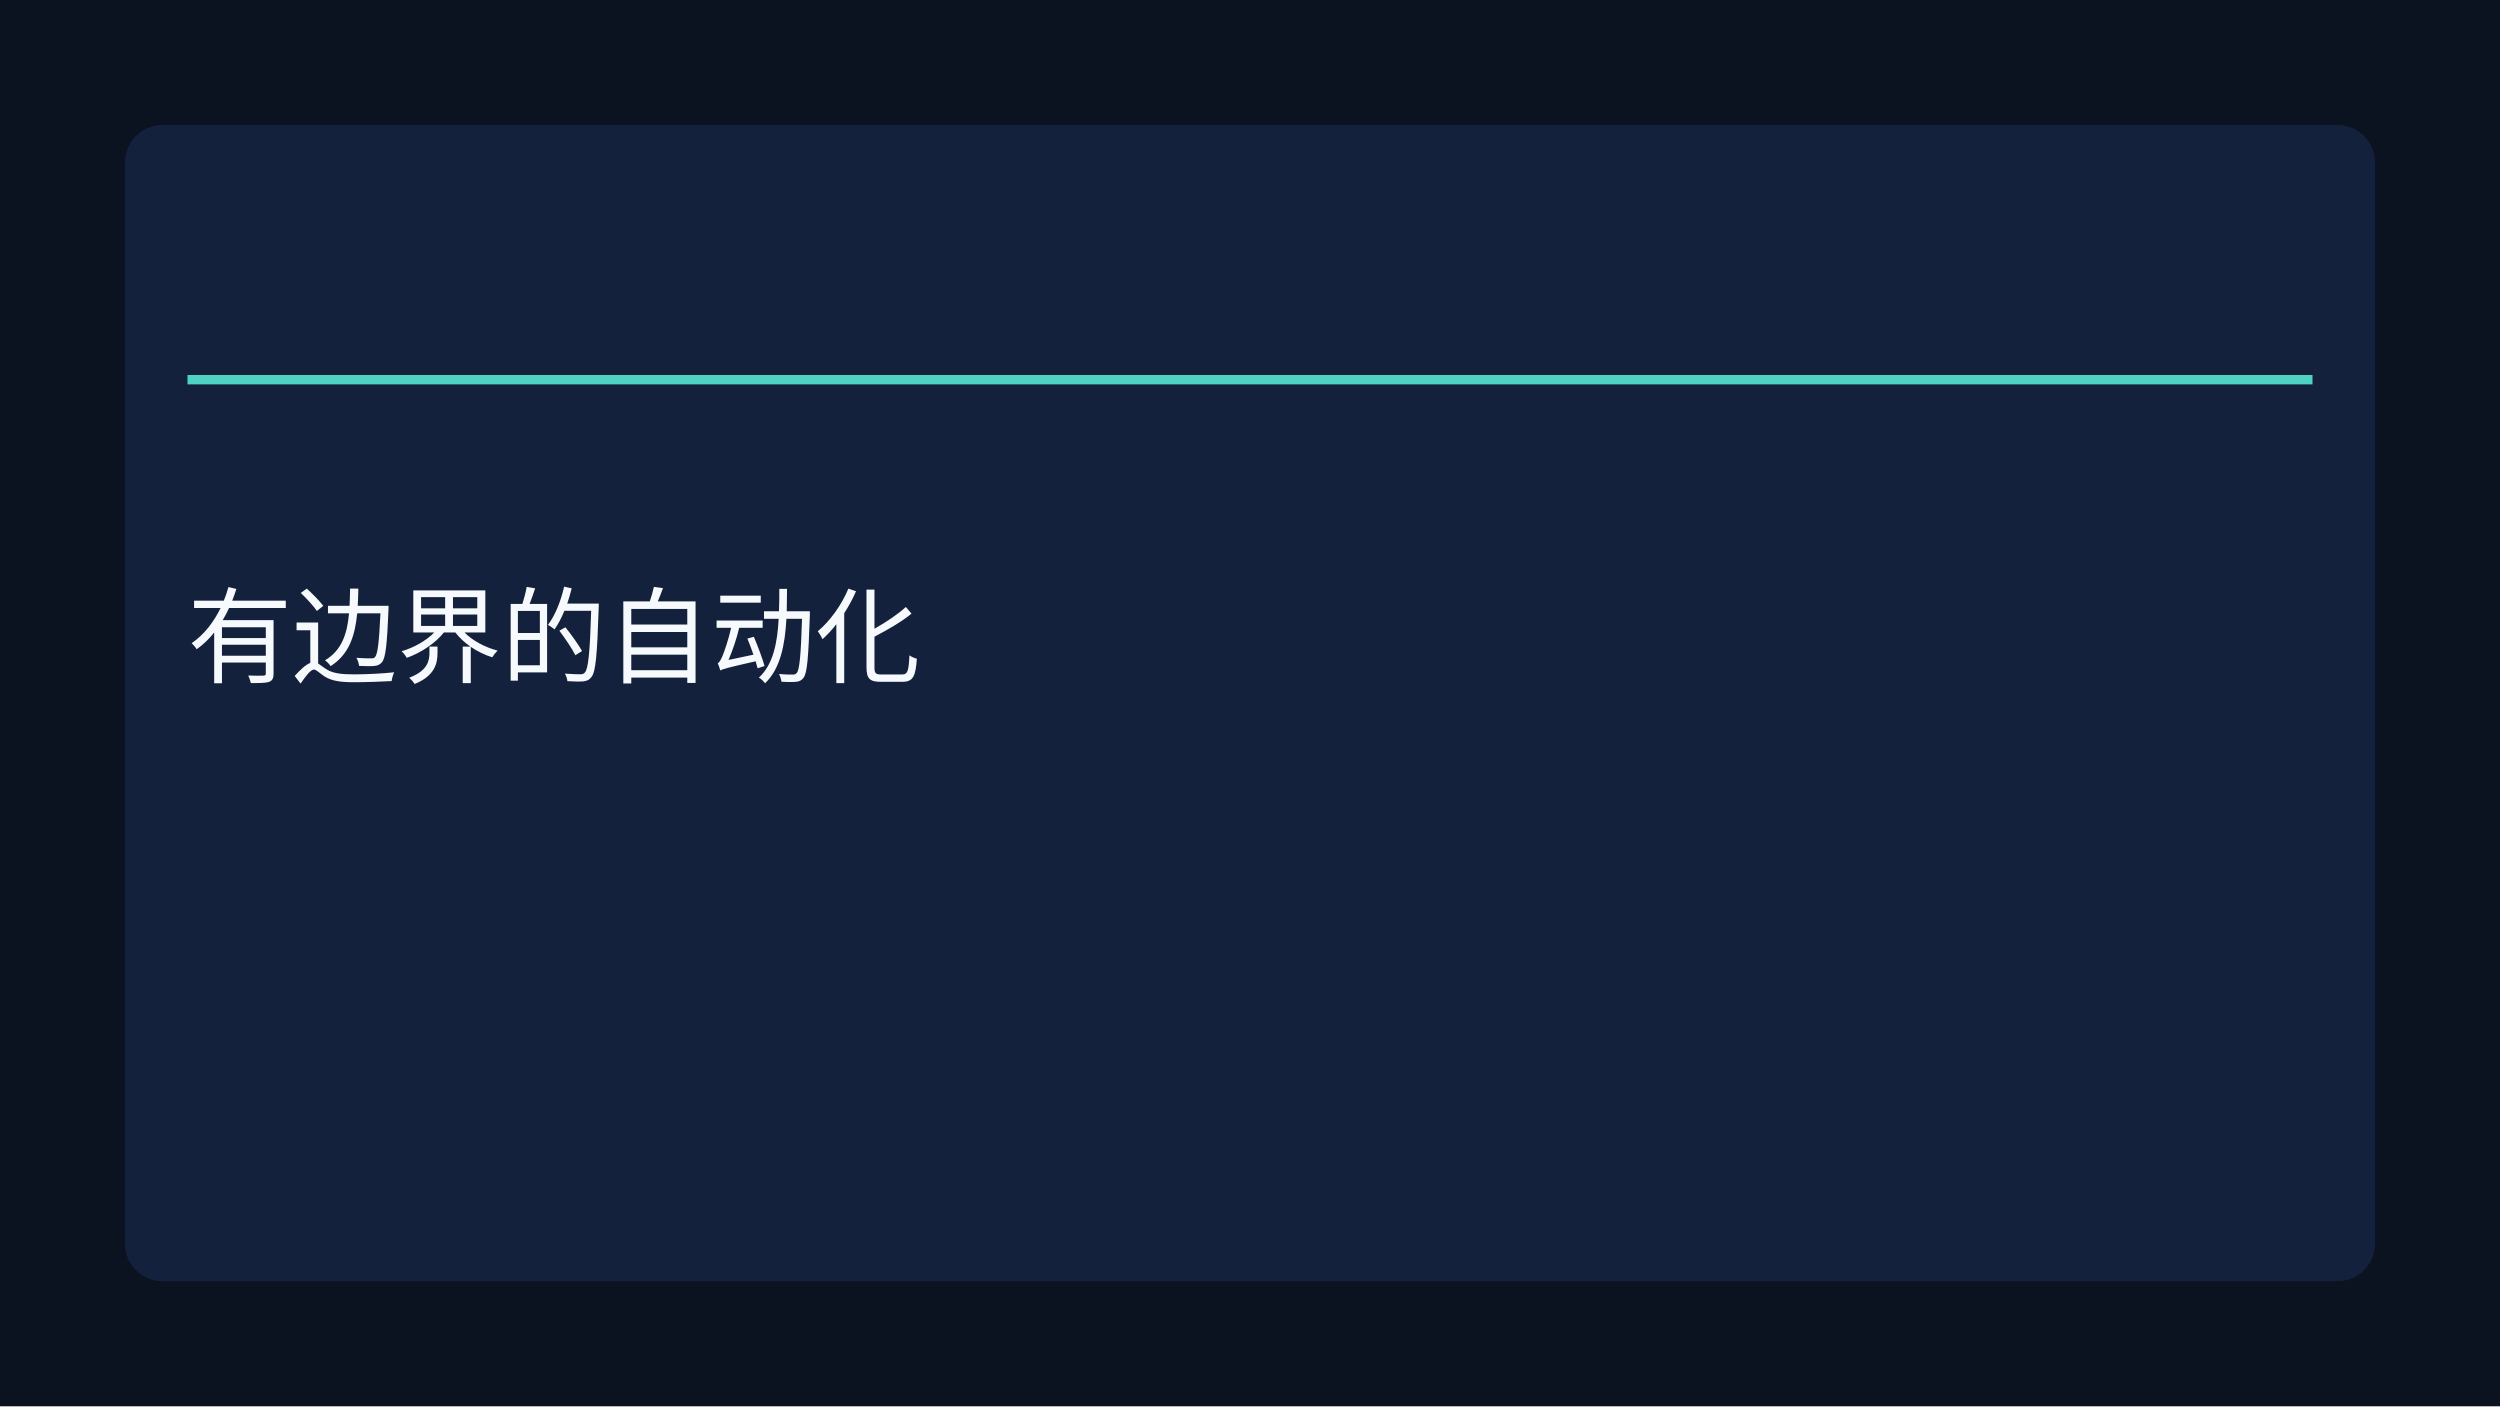
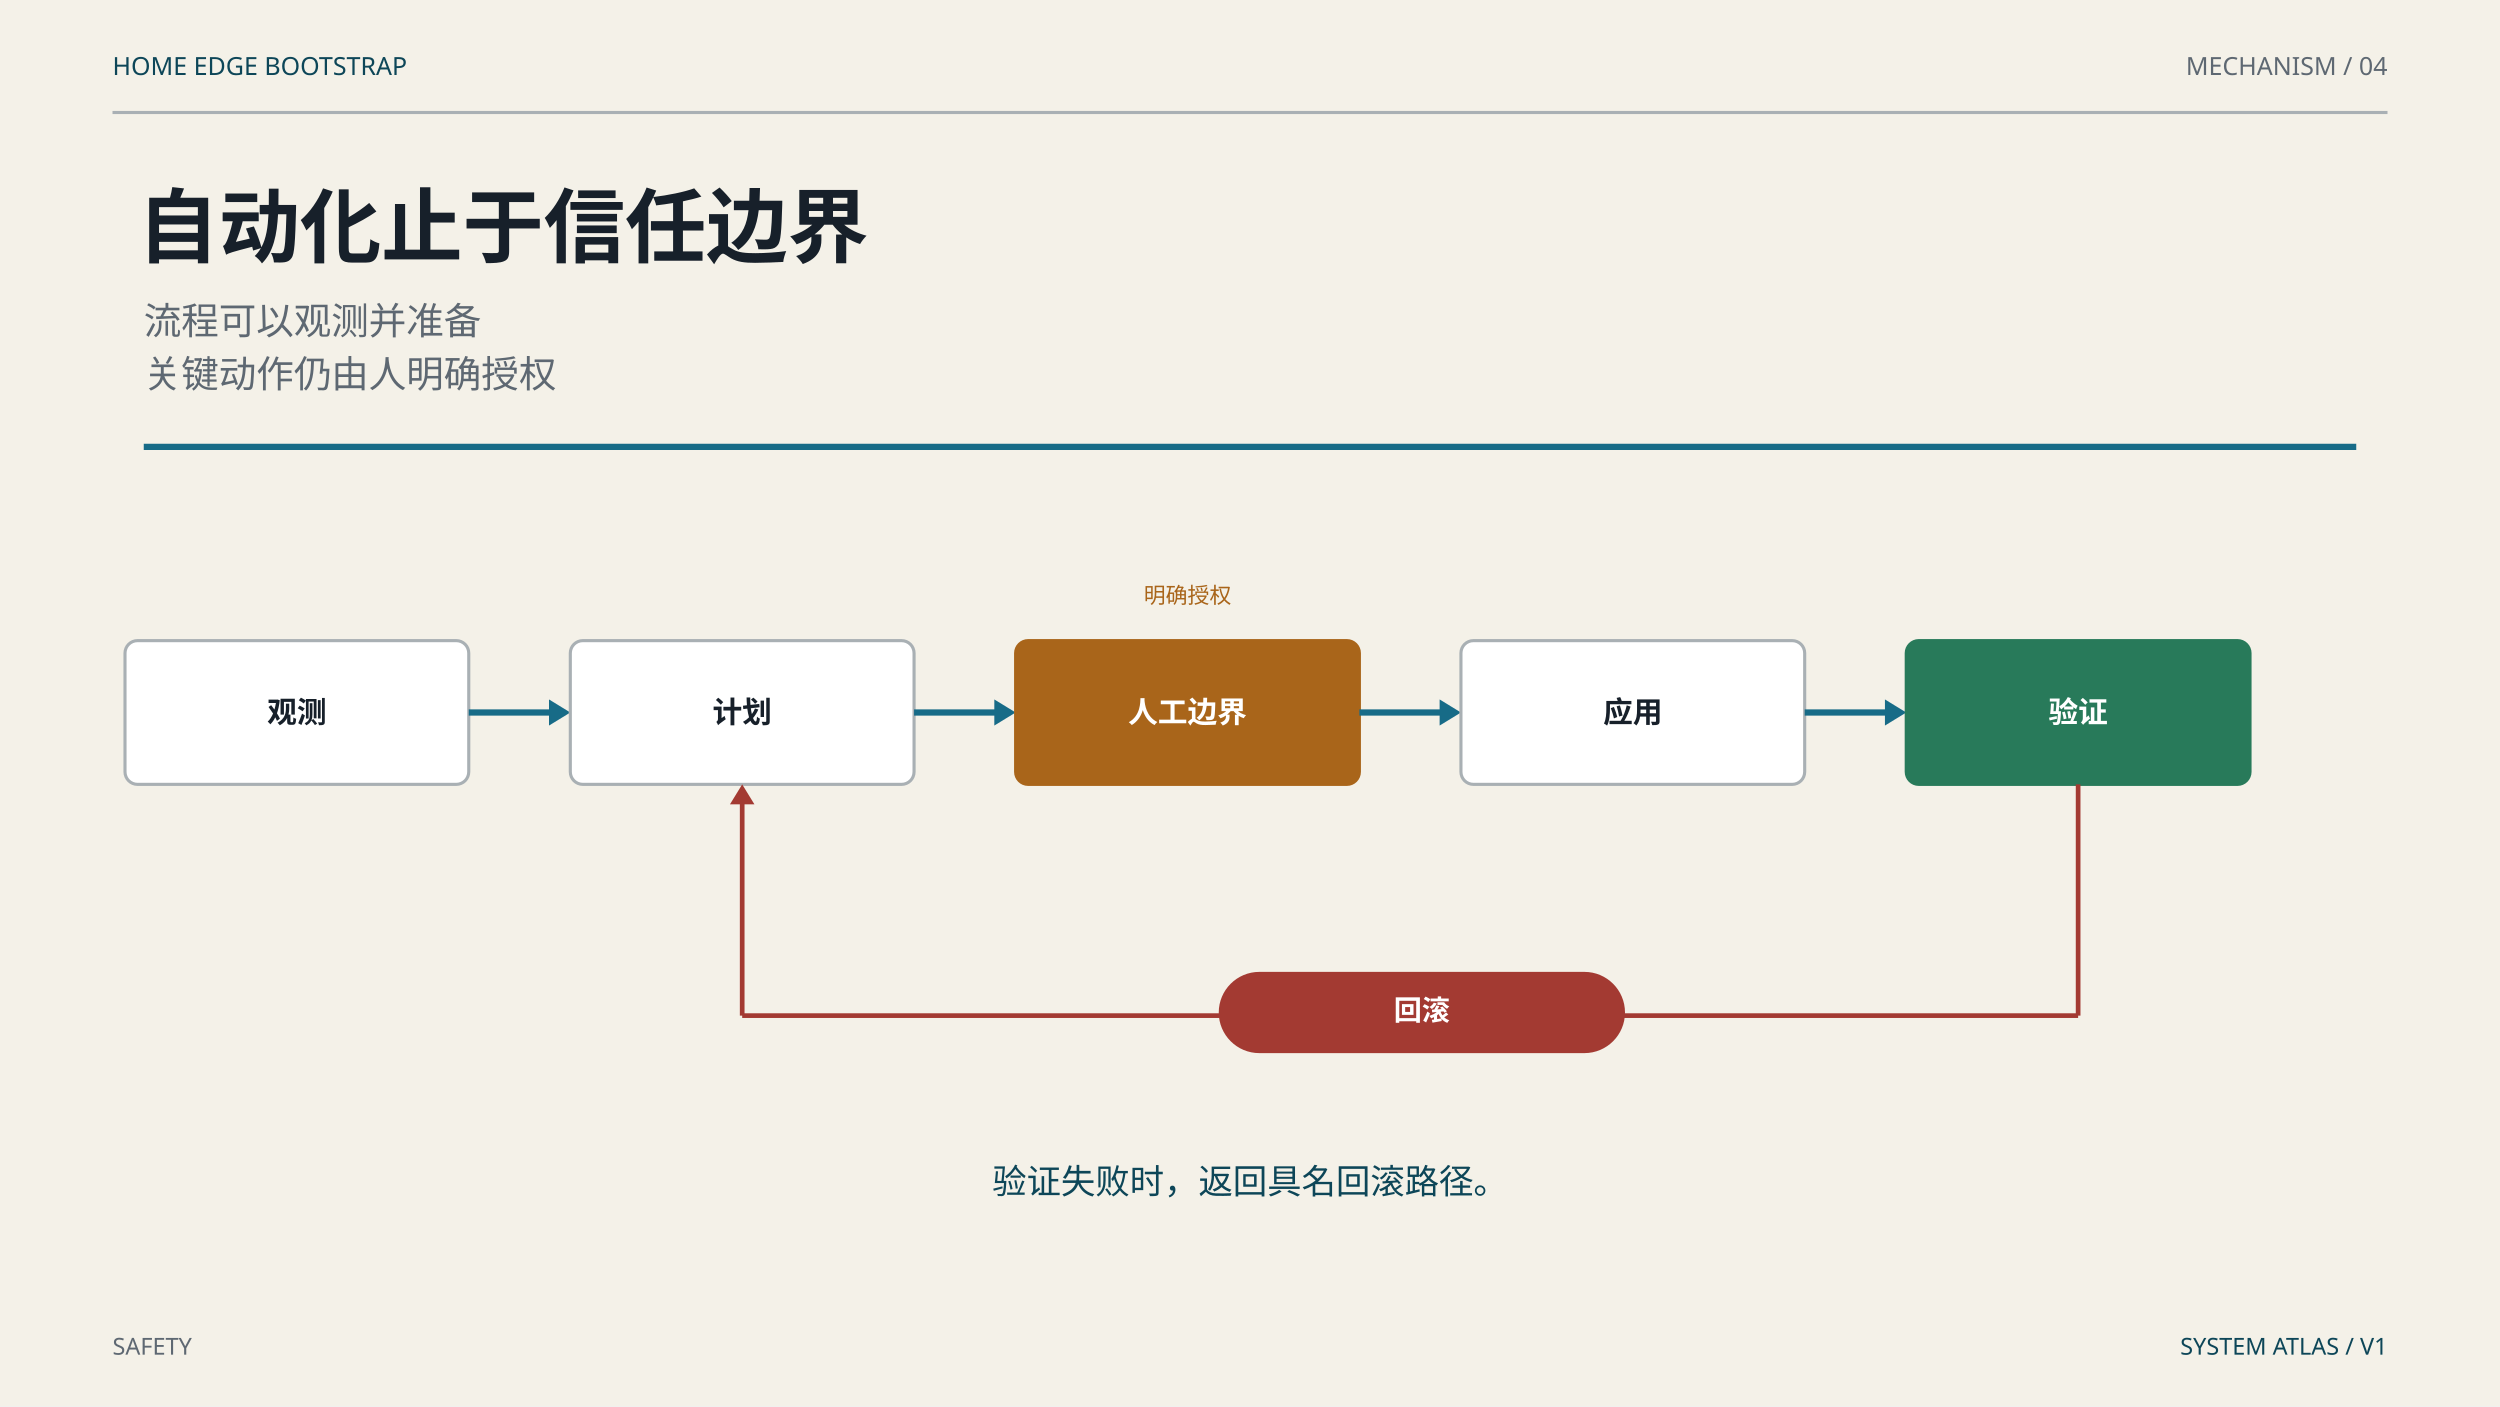
- <svg xmlns="http://www.w3.org/2000/svg" viewBox="0 0 1600 900" role="img" aria-label="安全卡片：计划、确认、应用、验证和回滚组成受限闭环。">
-   <rect width="1600" height="900" fill="#0B1220" />
-   <rect x="80" y="80" width="1440" height="740" rx="24" fill="#14213D" />
-   <path d="M120 243 H1480" stroke="#4FD1C5" stroke-width="6" />
-   <text x="120" y="432" fill="#F7FAFC" font-family="sans-serif" font-size="67">有边界的自动化</text>
+ <svg xmlns="http://www.w3.org/2000/svg" viewBox="0 0 1600 900" role="img" data-asset-id="zh-CN-safety" data-visual-system="system-atlas/v1">
+   <g id="background">
+     <rect width="1600" height="900" fill="#F4F1E8" />
+   </g>
+   <g id="content">
+     <text x="72" y="48" fill="#0D4658" font-family="Microsoft YaHei UI" font-size="16" font-weight="400" text-anchor="start">HOME EDGE BOOTSTRAP</text>
+     <text x="1528" y="48" fill="#5E6872" font-family="Microsoft YaHei UI" font-size="16" font-weight="400" text-anchor="end">MECHANISM / 04</text>
+     <line x1="72" y1="72" x2="1528" y2="72" stroke="#A9B0B4" stroke-width="2" />
+     <text x="72" y="867" fill="#5E6872" font-family="Microsoft YaHei UI" font-size="15" font-weight="400" text-anchor="start">SAFETY</text>
+     <text x="1528" y="867" fill="#0D4658" font-family="Microsoft YaHei UI" font-size="15" font-weight="400" text-anchor="end">SYSTEM ATLAS / V1</text>
+     <text x="88" y="164" fill="#17202A" font-family="Microsoft YaHei UI" font-size="52" font-weight="700" text-anchor="start">自动化止于信任边界</text>
+     <text x="92" y="214" fill="#5E6872" font-family="Microsoft YaHei UI" font-size="24" font-weight="400" text-anchor="start">流程可以观测并准备</text>
+     <text x="92" y="248" fill="#5E6872" font-family="Microsoft YaHei UI" font-size="24" font-weight="400" text-anchor="start">关键动作仍由人明确授权</text>
+     <line x1="92" y1="286" x2="1508" y2="286" stroke="#176B87" stroke-width="4" />
+     <g id="bounded-loop">
+       <rect x="80" y="410" width="220" height="92" fill="#FFFFFF" stroke="#A9B0B4" stroke-width="2" rx="8" />
+       <text x="190" y="462.5" fill="#17202A" font-family="Microsoft YaHei UI" font-size="19" font-weight="700" text-anchor="middle">观测</text>
+       <line x1="300" y1="456" x2="356.2" y2="456" stroke="#176B87" stroke-width="4" />
+       <polygon points="365,456 351.36,464.363 351.36,447.637" fill="#176B87" />
+       <rect x="365" y="410" width="220" height="92" fill="#FFFFFF" stroke="#A9B0B4" stroke-width="2" rx="8" />
+       <text x="475" y="462.5" fill="#17202A" font-family="Microsoft YaHei UI" font-size="19" font-weight="700" text-anchor="middle">计划</text>
+       <line x1="585" y1="456" x2="641.2" y2="456" stroke="#176B87" stroke-width="4" />
+       <polygon points="650,456 636.36,464.363 636.36,447.637" fill="#176B87" />
+       <rect x="650" y="410" width="220" height="92" fill="#A9651A" stroke="#A9651A" stroke-width="2" rx="8" />
+       <text x="760" y="462.5" fill="#FFFFFF" font-family="Microsoft YaHei UI" font-size="19" font-weight="700" text-anchor="middle">人工边界</text>
+       <line x1="870" y1="456" x2="926.2" y2="456" stroke="#176B87" stroke-width="4" />
+       <polygon points="935,456 921.36,464.363 921.36,447.637" fill="#176B87" />
+       <rect x="935" y="410" width="220" height="92" fill="#FFFFFF" stroke="#A9B0B4" stroke-width="2" rx="8" />
+       <text x="1045" y="462.5" fill="#17202A" font-family="Microsoft YaHei UI" font-size="19" font-weight="700" text-anchor="middle">应用</text>
+       <line x1="1155" y1="456" x2="1211.2" y2="456" stroke="#176B87" stroke-width="4" />
+       <polygon points="1220,456 1206.36,464.363 1206.36,447.637" fill="#176B87" />
+       <rect x="1220" y="410" width="220" height="92" fill="#287A5A" stroke="#287A5A" stroke-width="2" rx="8" />
+       <text x="1330" y="462.5" fill="#FFFFFF" font-family="Microsoft YaHei UI" font-size="19" font-weight="700" text-anchor="middle">验证</text>
+       <text x="760" y="386" fill="#A9651A" font-family="Microsoft YaHei UI" font-size="14" font-weight="400" text-anchor="middle">明确授权</text>
+       <line x1="1330" y1="502" x2="1330" y2="650" stroke="#A33A32" stroke-width="3" />
+       <line x1="1330" y1="650" x2="475" y2="650" stroke="#A33A32" stroke-width="3" />
+       <line x1="475" y1="650" x2="475" y2="510.25" stroke="#A33A32" stroke-width="3" />
+       <polygon points="475,502 482.84,514.788 467.16,514.788" fill="#A33A32" />
+       <rect x="780" y="622" width="260" height="52" fill="#A33A32" rx="26" />
+       <text x="910" y="653" fill="#FFFFFF" font-family="Microsoft YaHei UI" font-size="18" font-weight="700" text-anchor="middle">回滚</text>
+       <text x="800" y="764" fill="#0D4658" font-family="Microsoft YaHei UI" font-size="22" font-weight="400" text-anchor="middle">验证失败时，返回具名回滚路径。</text>
+     </g>
+   </g>
</svg>
